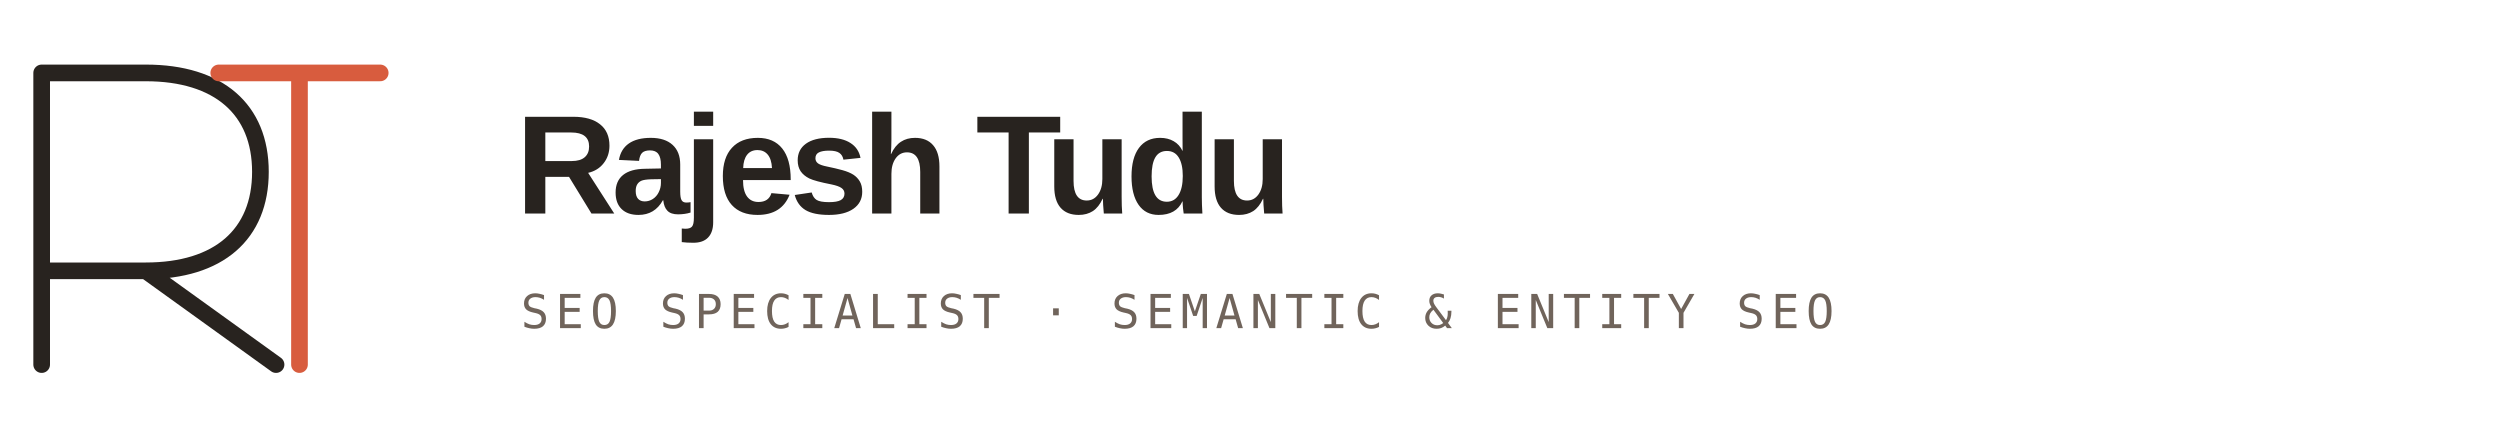
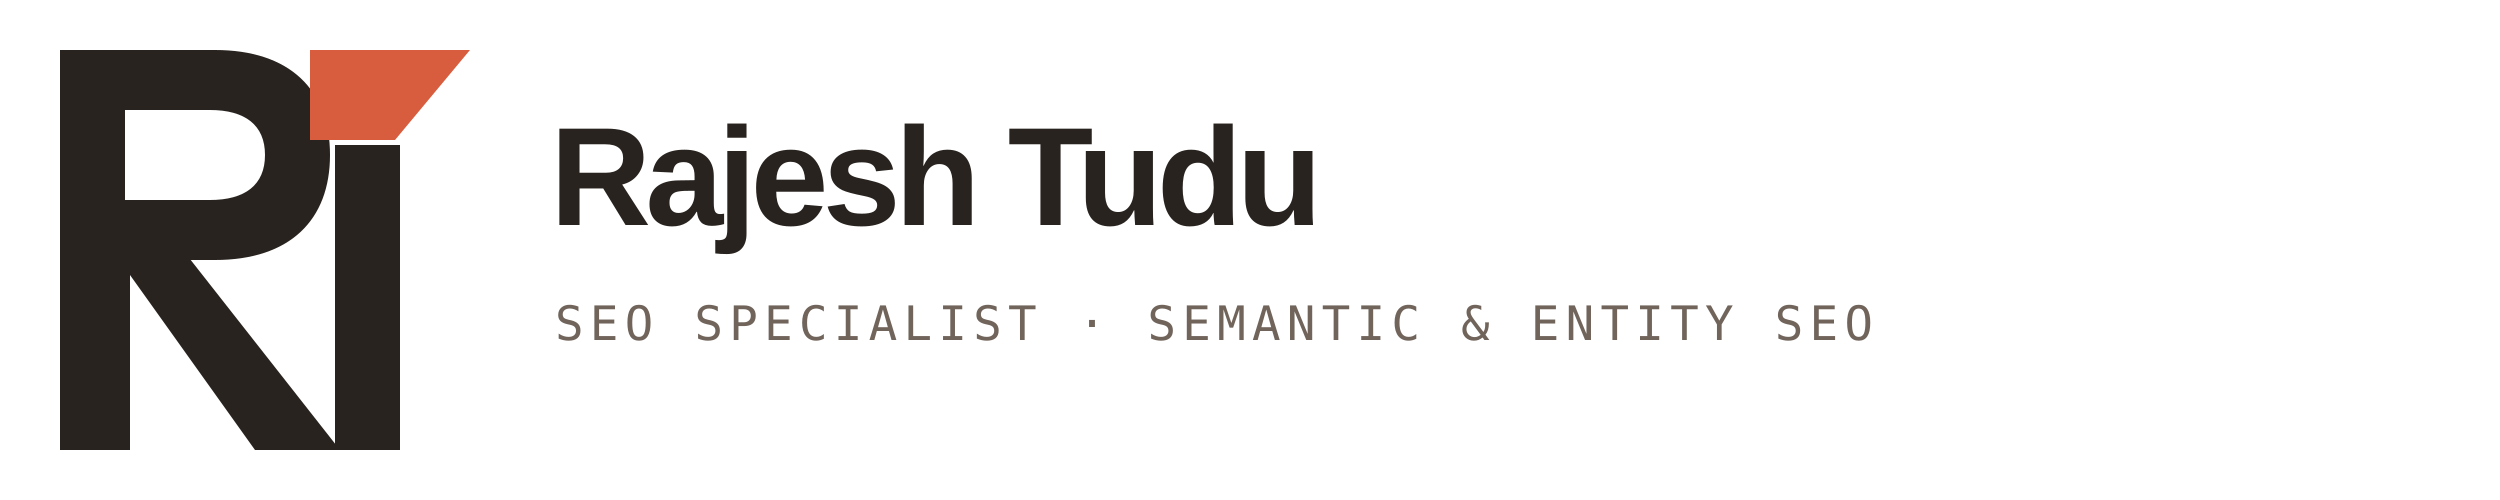
- <svg xmlns="http://www.w3.org/2000/svg" viewBox="0 0 480 84" role="img" aria-labelledby="title description">
-   <g fill="none" stroke-linecap="round" stroke-linejoin="round" stroke-width="3.2">
-     <path d="M8 70V14h20c14 0 22 7 22 19s-8 19-22 19H8m20 0 25 18" stroke="#28231f" />
-     <path d="M42 14h31M57.5 14v56" stroke="#d85c3e" />
+ <svg xmlns="http://www.w3.org/2000/svg" viewBox="0 0 500 100" role="img" aria-labelledby="title description">
+   <g transform="translate(3 0)">
+     <path fill="#28231f" fill-rule="evenodd" d="M9 10h31c15 0 23 8 23 21S55 52 40 52H9V10Zm13 12h17c7 0 11 3 11 9s-4 9-11 9H22V22Z" />
+     <path fill="#28231f" d="M9 48h14v42H9zM18 48h14l33 42H48zM64 29h13v61H64z" />
+     <path fill="#d85c3e" d="M59 10h32L76 28H59z" />
  </g>
-   <text x="99" y="41" fill="#28231f" font-family="DM Sans, Arial, sans-serif" font-size="27" font-weight="700" letter-spacing="-1.1">Rajesh Tudu</text>
-   <text x="100" y="63" fill="#70645b" font-family="DM Mono, monospace" font-size="9" font-weight="500" letter-spacing="1.25">SEO SPECIALIST · SEMANTIC &amp; ENTITY SEO</text>
+   <text x="110" y="45" fill="#28231f" font-family="DM Sans, Arial, sans-serif" font-size="28" font-weight="700" letter-spacing="-1.15">Rajesh Tudu</text>
+   <text x="111" y="68" fill="#70645b" font-family="DM Mono, monospace" font-size="9.5" font-weight="500" letter-spacing="1.25">SEO SPECIALIST · SEMANTIC &amp; ENTITY SEO</text>
</svg>
